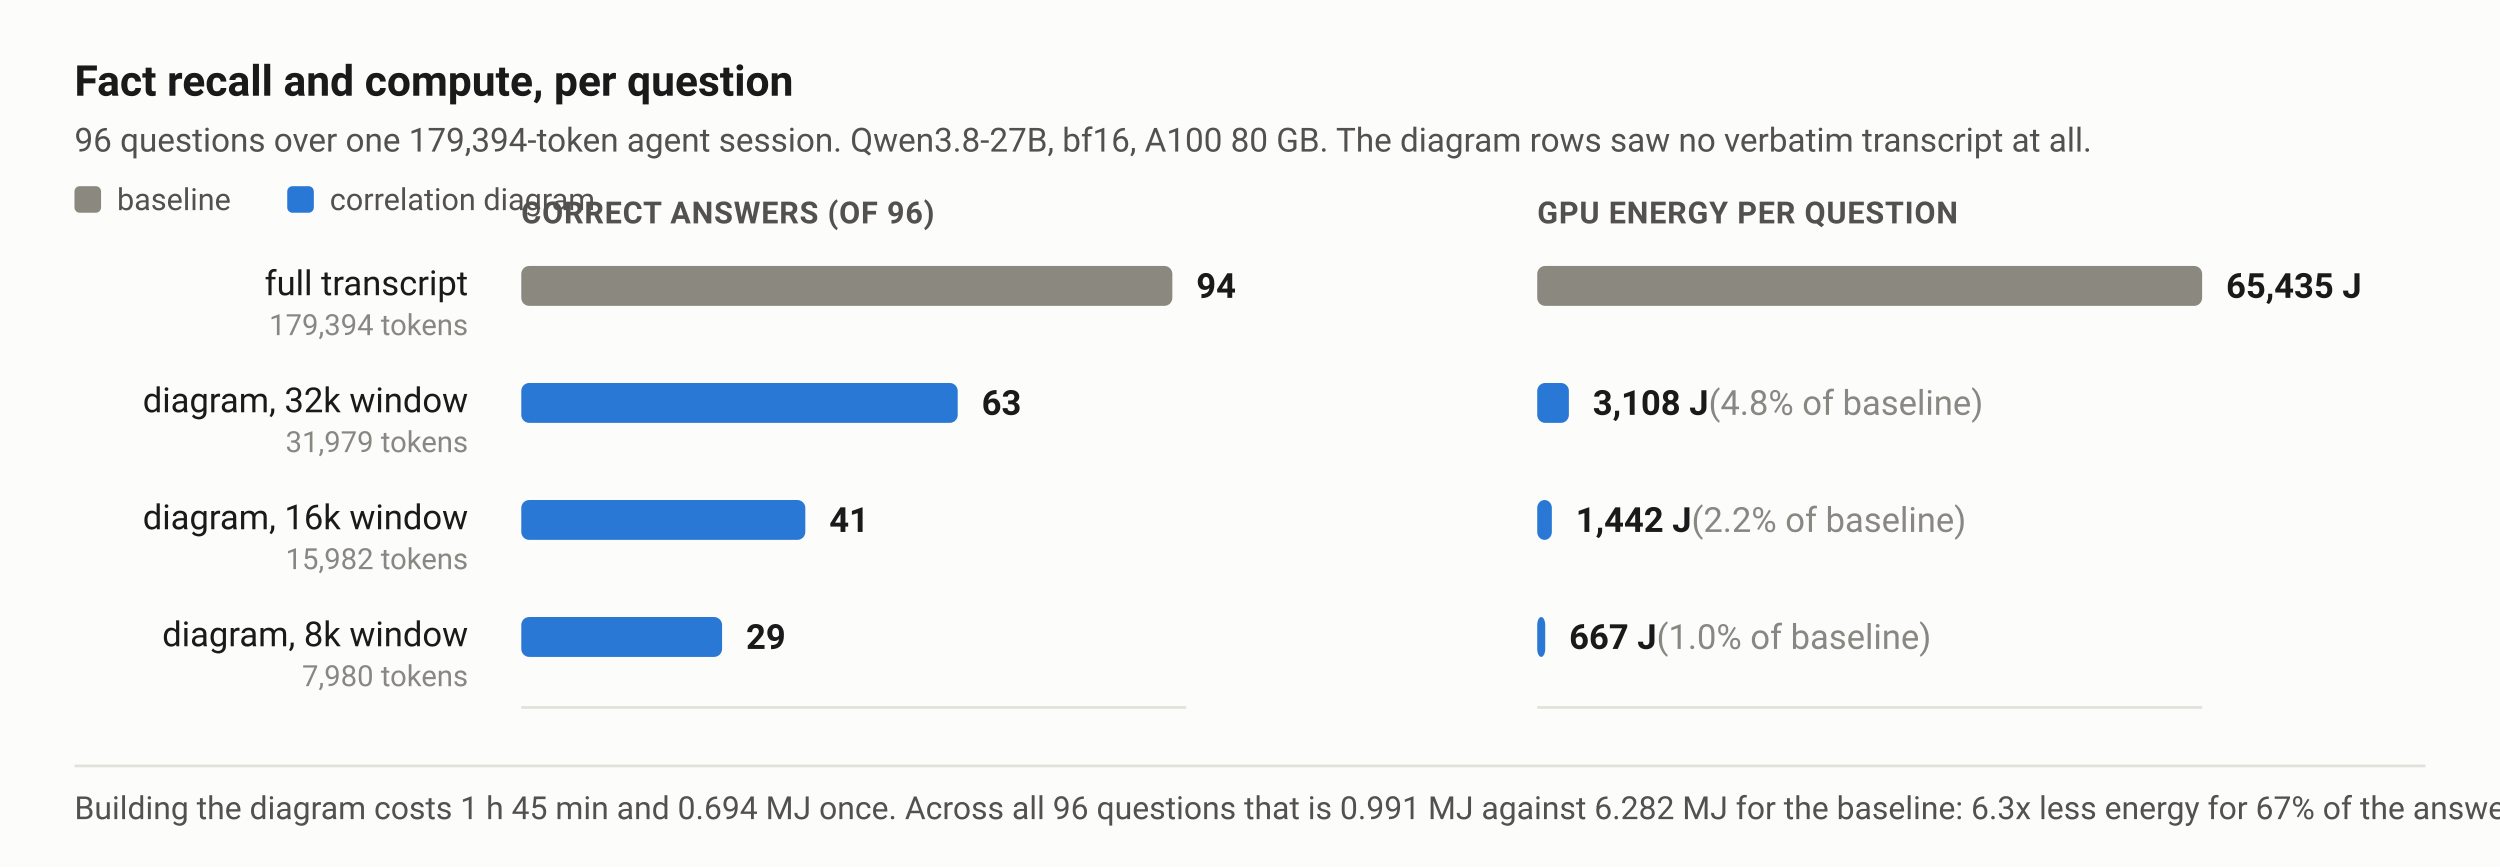
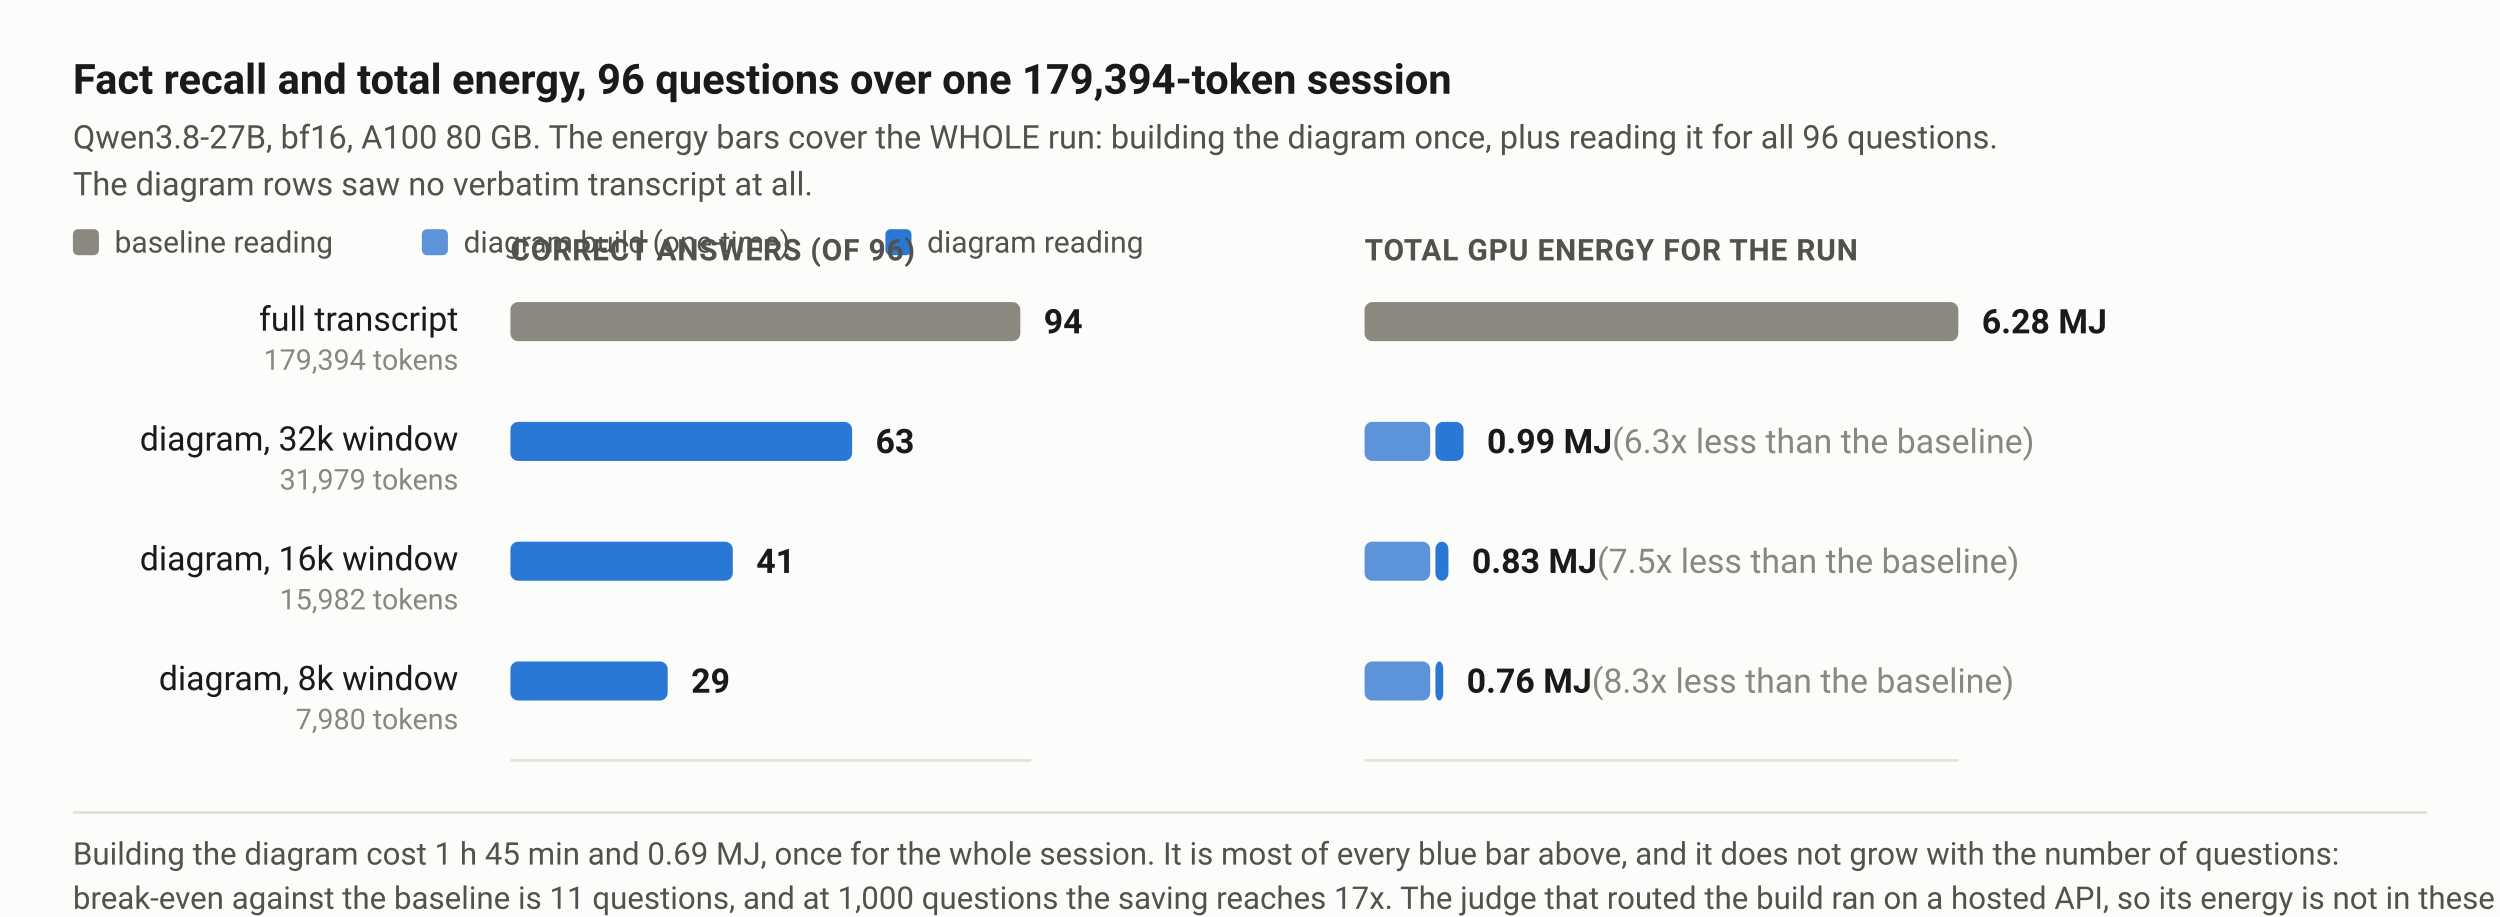
- <svg xmlns="http://www.w3.org/2000/svg" width="940" height="326" viewBox="0 0 940 326" role="img" aria-label="Fact recall and compute per question: the full transcript answers 94 of 96 at 65,435 joules; the 32k correlation-diagram window answers 63 at 3,108 joules.">
-   <rect width="940" height="326" fill="#FCFCFB" />
-   <text x="28" y="36" font-family="-apple-system,BlinkMacSystemFont,'Segoe UI',Roboto,'Helvetica Neue',Arial,'Noto Sans',sans-serif" font-size="16" font-weight="600" fill="#1A1A1A">Fact recall and compute, per question</text>
-   <text x="28" y="57" font-family="-apple-system,BlinkMacSystemFont,'Segoe UI',Roboto,'Helvetica Neue',Arial,'Noto Sans',sans-serif" font-size="12.5" fill="#52514E">96 questions over one 179,394-token agent session. Qwen3.8-27B, bf16, A100 80 GB. The diagram rows saw no verbatim transcript at all.</text>
-   <rect x="28" y="70" width="10" height="10" rx="2" fill="#8A887F" />
-   <text x="44" y="79" font-family="-apple-system,BlinkMacSystemFont,'Segoe UI',Roboto,'Helvetica Neue',Arial,'Noto Sans',sans-serif" font-size="11.5" fill="#52514E">baseline</text>
-   <rect x="108" y="70" width="10" height="10" rx="2" fill="#2A78D6" />
-   <text x="124" y="79" font-family="-apple-system,BlinkMacSystemFont,'Segoe UI',Roboto,'Helvetica Neue',Arial,'Noto Sans',sans-serif" font-size="11.5" fill="#52514E">correlation diagram</text>
-   <text x="196" y="84" font-family="-apple-system,BlinkMacSystemFont,'Segoe UI',Roboto,'Helvetica Neue',Arial,'Noto Sans',sans-serif" font-size="11.5" font-weight="600" fill="#52514E" letter-spacing="0.3">CORRECT ANSWERS (OF 96)</text>
-   <text x="578" y="84" font-family="-apple-system,BlinkMacSystemFont,'Segoe UI',Roboto,'Helvetica Neue',Arial,'Noto Sans',sans-serif" font-size="11.5" font-weight="600" fill="#52514E" letter-spacing="0.3">GPU ENERGY PER QUESTION</text>
-   <text x="176" y="111" text-anchor="end" font-family="-apple-system,BlinkMacSystemFont,'Segoe UI',Roboto,'Helvetica Neue',Arial,'Noto Sans',sans-serif" font-size="13" fill="#1A1A1A">full transcript</text>
-   <text x="176" y="126" text-anchor="end" font-family="-apple-system,BlinkMacSystemFont,'Segoe UI',Roboto,'Helvetica Neue',Arial,'Noto Sans',sans-serif" font-size="11" fill="#898781">179,394 tokens</text>
-   <rect x="196" y="100" width="244.8" height="15" rx="3" fill="#8A887F" />
-   <text x="449.8" y="112" font-family="-apple-system,BlinkMacSystemFont,'Segoe UI',Roboto,'Helvetica Neue',Arial,'Noto Sans',sans-serif" font-size="13" font-weight="600" fill="#1A1A1A">94</text>
-   <rect x="578" y="100" width="250.0" height="15" rx="3" fill="#8A887F" />
-   <text x="837.0" y="112" font-family="-apple-system,BlinkMacSystemFont,'Segoe UI',Roboto,'Helvetica Neue',Arial,'Noto Sans',sans-serif" font-size="13" font-weight="600" fill="#1A1A1A">65,435 J<tspan font-weight="400" fill="#898781" />
+ <svg xmlns="http://www.w3.org/2000/svg" width="960" height="352" viewBox="0 0 960 352" role="img" aria-label="Fact recall and total energy for a 96-question run. The full transcript answers 94 of 96 using 6.28 megajoules. The 32k correlation-diagram window answers 63 using 0.99 megajoules, of which 0.69 is the one-time cost of building the diagram.">
+   <rect width="960" height="352" fill="#FCFCFB" />
+   <text x="28" y="36" font-family="-apple-system,BlinkMacSystemFont,'Segoe UI',Roboto,'Helvetica Neue',Arial,'Noto Sans',sans-serif" font-size="16" font-weight="600" fill="#1A1A1A">Fact recall and total energy, 96 questions over one 179,394-token session</text>
+   <text x="28" y="57" font-family="-apple-system,BlinkMacSystemFont,'Segoe UI',Roboto,'Helvetica Neue',Arial,'Noto Sans',sans-serif" font-size="12.5" fill="#52514E">Qwen3.8-27B, bf16, A100 80 GB. The energy bars cover the WHOLE run: building the diagram once, plus reading it for all 96 questions.</text>
+   <text x="28" y="75" font-family="-apple-system,BlinkMacSystemFont,'Segoe UI',Roboto,'Helvetica Neue',Arial,'Noto Sans',sans-serif" font-size="12.5" fill="#52514E">The diagram rows saw no verbatim transcript at all.</text>
+   <rect x="28" y="88" width="10" height="10" rx="2" fill="#8A887F" />
+   <text x="44" y="97" font-family="-apple-system,BlinkMacSystemFont,'Segoe UI',Roboto,'Helvetica Neue',Arial,'Noto Sans',sans-serif" font-size="11.5" fill="#52514E">baseline reading</text>
+   <rect x="162" y="88" width="10" height="10" rx="2" fill="#5D93D8" />
+   <text x="178" y="97" font-family="-apple-system,BlinkMacSystemFont,'Segoe UI',Roboto,'Helvetica Neue',Arial,'Noto Sans',sans-serif" font-size="11.5" fill="#52514E">diagram build (one-time)</text>
+   <rect x="340" y="88" width="10" height="10" rx="2" fill="#2A78D6" />
+   <text x="356" y="97" font-family="-apple-system,BlinkMacSystemFont,'Segoe UI',Roboto,'Helvetica Neue',Arial,'Noto Sans',sans-serif" font-size="11.5" fill="#52514E">diagram reading</text>
+   <text x="196" y="100" font-family="-apple-system,BlinkMacSystemFont,'Segoe UI',Roboto,'Helvetica Neue',Arial,'Noto Sans',sans-serif" font-size="11.5" font-weight="600" fill="#52514E" letter-spacing="0.3">CORRECT ANSWERS (OF 96)</text>
+   <text x="524" y="100" font-family="-apple-system,BlinkMacSystemFont,'Segoe UI',Roboto,'Helvetica Neue',Arial,'Noto Sans',sans-serif" font-size="11.5" font-weight="600" fill="#52514E" letter-spacing="0.3">TOTAL GPU ENERGY FOR THE RUN</text>
+   <text x="176" y="127" text-anchor="end" font-family="-apple-system,BlinkMacSystemFont,'Segoe UI',Roboto,'Helvetica Neue',Arial,'Noto Sans',sans-serif" font-size="13" fill="#1A1A1A">full transcript</text>
+   <text x="176" y="142" text-anchor="end" font-family="-apple-system,BlinkMacSystemFont,'Segoe UI',Roboto,'Helvetica Neue',Arial,'Noto Sans',sans-serif" font-size="11" fill="#898781">179,394 tokens</text>
+   <rect x="196" y="116" width="195.8" height="15" rx="3" fill="#8A887F" />
+   <text x="400.8" y="128" font-family="-apple-system,BlinkMacSystemFont,'Segoe UI',Roboto,'Helvetica Neue',Arial,'Noto Sans',sans-serif" font-size="13" font-weight="600" fill="#1A1A1A">94</text>
+   <rect x="524.0" y="116" width="228.0" height="15" rx="3" fill="#8A887F" />
+   <text x="761.0" y="128" font-family="-apple-system,BlinkMacSystemFont,'Segoe UI',Roboto,'Helvetica Neue',Arial,'Noto Sans',sans-serif" font-size="13" font-weight="600" fill="#1A1A1A">6.28 MJ<tspan font-weight="400" fill="#898781" />
  </text>
-   <text x="176" y="155" text-anchor="end" font-family="-apple-system,BlinkMacSystemFont,'Segoe UI',Roboto,'Helvetica Neue',Arial,'Noto Sans',sans-serif" font-size="13" fill="#1A1A1A">diagram, 32k window</text>
-   <text x="176" y="170" text-anchor="end" font-family="-apple-system,BlinkMacSystemFont,'Segoe UI',Roboto,'Helvetica Neue',Arial,'Noto Sans',sans-serif" font-size="11" fill="#898781">31,979 tokens</text>
-   <rect x="196" y="144" width="164.1" height="15" rx="3" fill="#2A78D6" />
-   <text x="369.1" y="156" font-family="-apple-system,BlinkMacSystemFont,'Segoe UI',Roboto,'Helvetica Neue',Arial,'Noto Sans',sans-serif" font-size="13" font-weight="600" fill="#1A1A1A">63</text>
-   <rect x="578" y="144" width="11.9" height="15" rx="3" fill="#2A78D6" />
-   <text x="598.9" y="156" font-family="-apple-system,BlinkMacSystemFont,'Segoe UI',Roboto,'Helvetica Neue',Arial,'Noto Sans',sans-serif" font-size="13" font-weight="600" fill="#1A1A1A">3,108 J<tspan font-weight="400" fill="#898781">  (4.8% of baseline)</tspan>
+   <text x="176" y="173" text-anchor="end" font-family="-apple-system,BlinkMacSystemFont,'Segoe UI',Roboto,'Helvetica Neue',Arial,'Noto Sans',sans-serif" font-size="13" fill="#1A1A1A">diagram, 32k window</text>
+   <text x="176" y="188" text-anchor="end" font-family="-apple-system,BlinkMacSystemFont,'Segoe UI',Roboto,'Helvetica Neue',Arial,'Noto Sans',sans-serif" font-size="11" fill="#898781">31,979 tokens</text>
+   <rect x="196" y="162" width="131.2" height="15" rx="3" fill="#2A78D6" />
+   <text x="336.2" y="174" font-family="-apple-system,BlinkMacSystemFont,'Segoe UI',Roboto,'Helvetica Neue',Arial,'Noto Sans',sans-serif" font-size="13" font-weight="600" fill="#1A1A1A">63</text>
+   <rect x="524.0" y="162" width="25.2" height="15" rx="3" fill="#5D93D8" />
+   <rect x="551.2" y="162" width="10.8" height="15" rx="3" fill="#2A78D6" />
+   <text x="571.0" y="174" font-family="-apple-system,BlinkMacSystemFont,'Segoe UI',Roboto,'Helvetica Neue',Arial,'Noto Sans',sans-serif" font-size="13" font-weight="600" fill="#1A1A1A">0.99 MJ<tspan font-weight="400" fill="#898781">  (6.3x less than the baseline)</tspan>
  </text>
-   <text x="176" y="199" text-anchor="end" font-family="-apple-system,BlinkMacSystemFont,'Segoe UI',Roboto,'Helvetica Neue',Arial,'Noto Sans',sans-serif" font-size="13" fill="#1A1A1A">diagram, 16k window</text>
-   <text x="176" y="214" text-anchor="end" font-family="-apple-system,BlinkMacSystemFont,'Segoe UI',Roboto,'Helvetica Neue',Arial,'Noto Sans',sans-serif" font-size="11" fill="#898781">15,982 tokens</text>
-   <rect x="196" y="188" width="106.8" height="15" rx="3" fill="#2A78D6" />
-   <text x="311.8" y="200" font-family="-apple-system,BlinkMacSystemFont,'Segoe UI',Roboto,'Helvetica Neue',Arial,'Noto Sans',sans-serif" font-size="13" font-weight="600" fill="#1A1A1A">41</text>
-   <rect x="578" y="188" width="5.5" height="15" rx="3" fill="#2A78D6" />
-   <text x="592.5" y="200" font-family="-apple-system,BlinkMacSystemFont,'Segoe UI',Roboto,'Helvetica Neue',Arial,'Noto Sans',sans-serif" font-size="13" font-weight="600" fill="#1A1A1A">1,442 J<tspan font-weight="400" fill="#898781">  (2.2% of baseline)</tspan>
+   <text x="176" y="219" text-anchor="end" font-family="-apple-system,BlinkMacSystemFont,'Segoe UI',Roboto,'Helvetica Neue',Arial,'Noto Sans',sans-serif" font-size="13" fill="#1A1A1A">diagram, 16k window</text>
+   <text x="176" y="234" text-anchor="end" font-family="-apple-system,BlinkMacSystemFont,'Segoe UI',Roboto,'Helvetica Neue',Arial,'Noto Sans',sans-serif" font-size="11" fill="#898781">15,982 tokens</text>
+   <rect x="196" y="208" width="85.4" height="15" rx="3" fill="#2A78D6" />
+   <text x="290.4" y="220" font-family="-apple-system,BlinkMacSystemFont,'Segoe UI',Roboto,'Helvetica Neue',Arial,'Noto Sans',sans-serif" font-size="13" font-weight="600" fill="#1A1A1A">41</text>
+   <rect x="524.0" y="208" width="25.2" height="15" rx="3" fill="#5D93D8" />
+   <rect x="551.2" y="208" width="5.0" height="15" rx="3" fill="#2A78D6" />
+   <text x="565.2" y="220" font-family="-apple-system,BlinkMacSystemFont,'Segoe UI',Roboto,'Helvetica Neue',Arial,'Noto Sans',sans-serif" font-size="13" font-weight="600" fill="#1A1A1A">0.83 MJ<tspan font-weight="400" fill="#898781">  (7.5x less than the baseline)</tspan>
  </text>
-   <text x="176" y="243" text-anchor="end" font-family="-apple-system,BlinkMacSystemFont,'Segoe UI',Roboto,'Helvetica Neue',Arial,'Noto Sans',sans-serif" font-size="13" fill="#1A1A1A">diagram, 8k window</text>
-   <text x="176" y="258" text-anchor="end" font-family="-apple-system,BlinkMacSystemFont,'Segoe UI',Roboto,'Helvetica Neue',Arial,'Noto Sans',sans-serif" font-size="11" fill="#898781">7,980 tokens</text>
-   <rect x="196" y="232" width="75.5" height="15" rx="3" fill="#2A78D6" />
-   <text x="280.5" y="244" font-family="-apple-system,BlinkMacSystemFont,'Segoe UI',Roboto,'Helvetica Neue',Arial,'Noto Sans',sans-serif" font-size="13" font-weight="600" fill="#1A1A1A">29</text>
-   <rect x="578" y="232" width="3.0" height="15" rx="3" fill="#2A78D6" />
-   <text x="590.0" y="244" font-family="-apple-system,BlinkMacSystemFont,'Segoe UI',Roboto,'Helvetica Neue',Arial,'Noto Sans',sans-serif" font-size="13" font-weight="600" fill="#1A1A1A">667 J<tspan font-weight="400" fill="#898781">  (1.0% of baseline)</tspan>
+   <text x="176" y="265" text-anchor="end" font-family="-apple-system,BlinkMacSystemFont,'Segoe UI',Roboto,'Helvetica Neue',Arial,'Noto Sans',sans-serif" font-size="13" fill="#1A1A1A">diagram, 8k window</text>
+   <text x="176" y="280" text-anchor="end" font-family="-apple-system,BlinkMacSystemFont,'Segoe UI',Roboto,'Helvetica Neue',Arial,'Noto Sans',sans-serif" font-size="11" fill="#898781">7,980 tokens</text>
+   <rect x="196" y="254" width="60.4" height="15" rx="3" fill="#2A78D6" />
+   <text x="265.4" y="266" font-family="-apple-system,BlinkMacSystemFont,'Segoe UI',Roboto,'Helvetica Neue',Arial,'Noto Sans',sans-serif" font-size="13" font-weight="600" fill="#1A1A1A">29</text>
+   <rect x="524.0" y="254" width="25.2" height="15" rx="3" fill="#5D93D8" />
+   <rect x="551.2" y="254" width="3.0" height="15" rx="3" fill="#2A78D6" />
+   <text x="563.2" y="266" font-family="-apple-system,BlinkMacSystemFont,'Segoe UI',Roboto,'Helvetica Neue',Arial,'Noto Sans',sans-serif" font-size="13" font-weight="600" fill="#1A1A1A">0.76 MJ<tspan font-weight="400" fill="#898781">  (8.3x less than the baseline)</tspan>
  </text>
-   <line x1="196" y1="266" x2="446" y2="266" stroke="#E1E0D9" stroke-width="1" />
-   <line x1="578" y1="266" x2="828" y2="266" stroke="#E1E0D9" stroke-width="1" />
-   <line x1="28" y1="288" x2="912" y2="288" stroke="#E1E0D9" stroke-width="1" />
-   <text x="28" y="308" font-family="-apple-system,BlinkMacSystemFont,'Segoe UI',Roboto,'Helvetica Neue',Arial,'Noto Sans',sans-serif" font-size="12" fill="#52514E">Building the diagram costs 1 h 45 min and 0.694 MJ once. Across all 96 questions that is 0.991 MJ against 6.282 MJ for the baseline: 6.3x less energy for 67% of the answers.</text>
+   <line x1="196" y1="292" x2="396" y2="292" stroke="#E1E0D9" stroke-width="1" />
+   <line x1="524" y1="292" x2="752" y2="292" stroke="#E1E0D9" stroke-width="1" />
+   <line x1="28" y1="312" x2="932" y2="312" stroke="#E1E0D9" stroke-width="1" />
+   <text x="28" y="332" font-family="-apple-system,BlinkMacSystemFont,'Segoe UI',Roboto,'Helvetica Neue',Arial,'Noto Sans',sans-serif" font-size="12" fill="#52514E">Building the diagram cost 1 h 45 min and 0.69 MJ, once for the whole session. It is most of every blue bar above, and it does not grow with the number of questions:</text>
+   <text x="28" y="349" font-family="-apple-system,BlinkMacSystemFont,'Segoe UI',Roboto,'Helvetica Neue',Arial,'Noto Sans',sans-serif" font-size="12" fill="#52514E">break-even against the baseline is 11 questions, and at 1,000 questions the saving reaches 17x. The judge that routed the build ran on a hosted API, so its energy is not in these bars.</text>
</svg>
